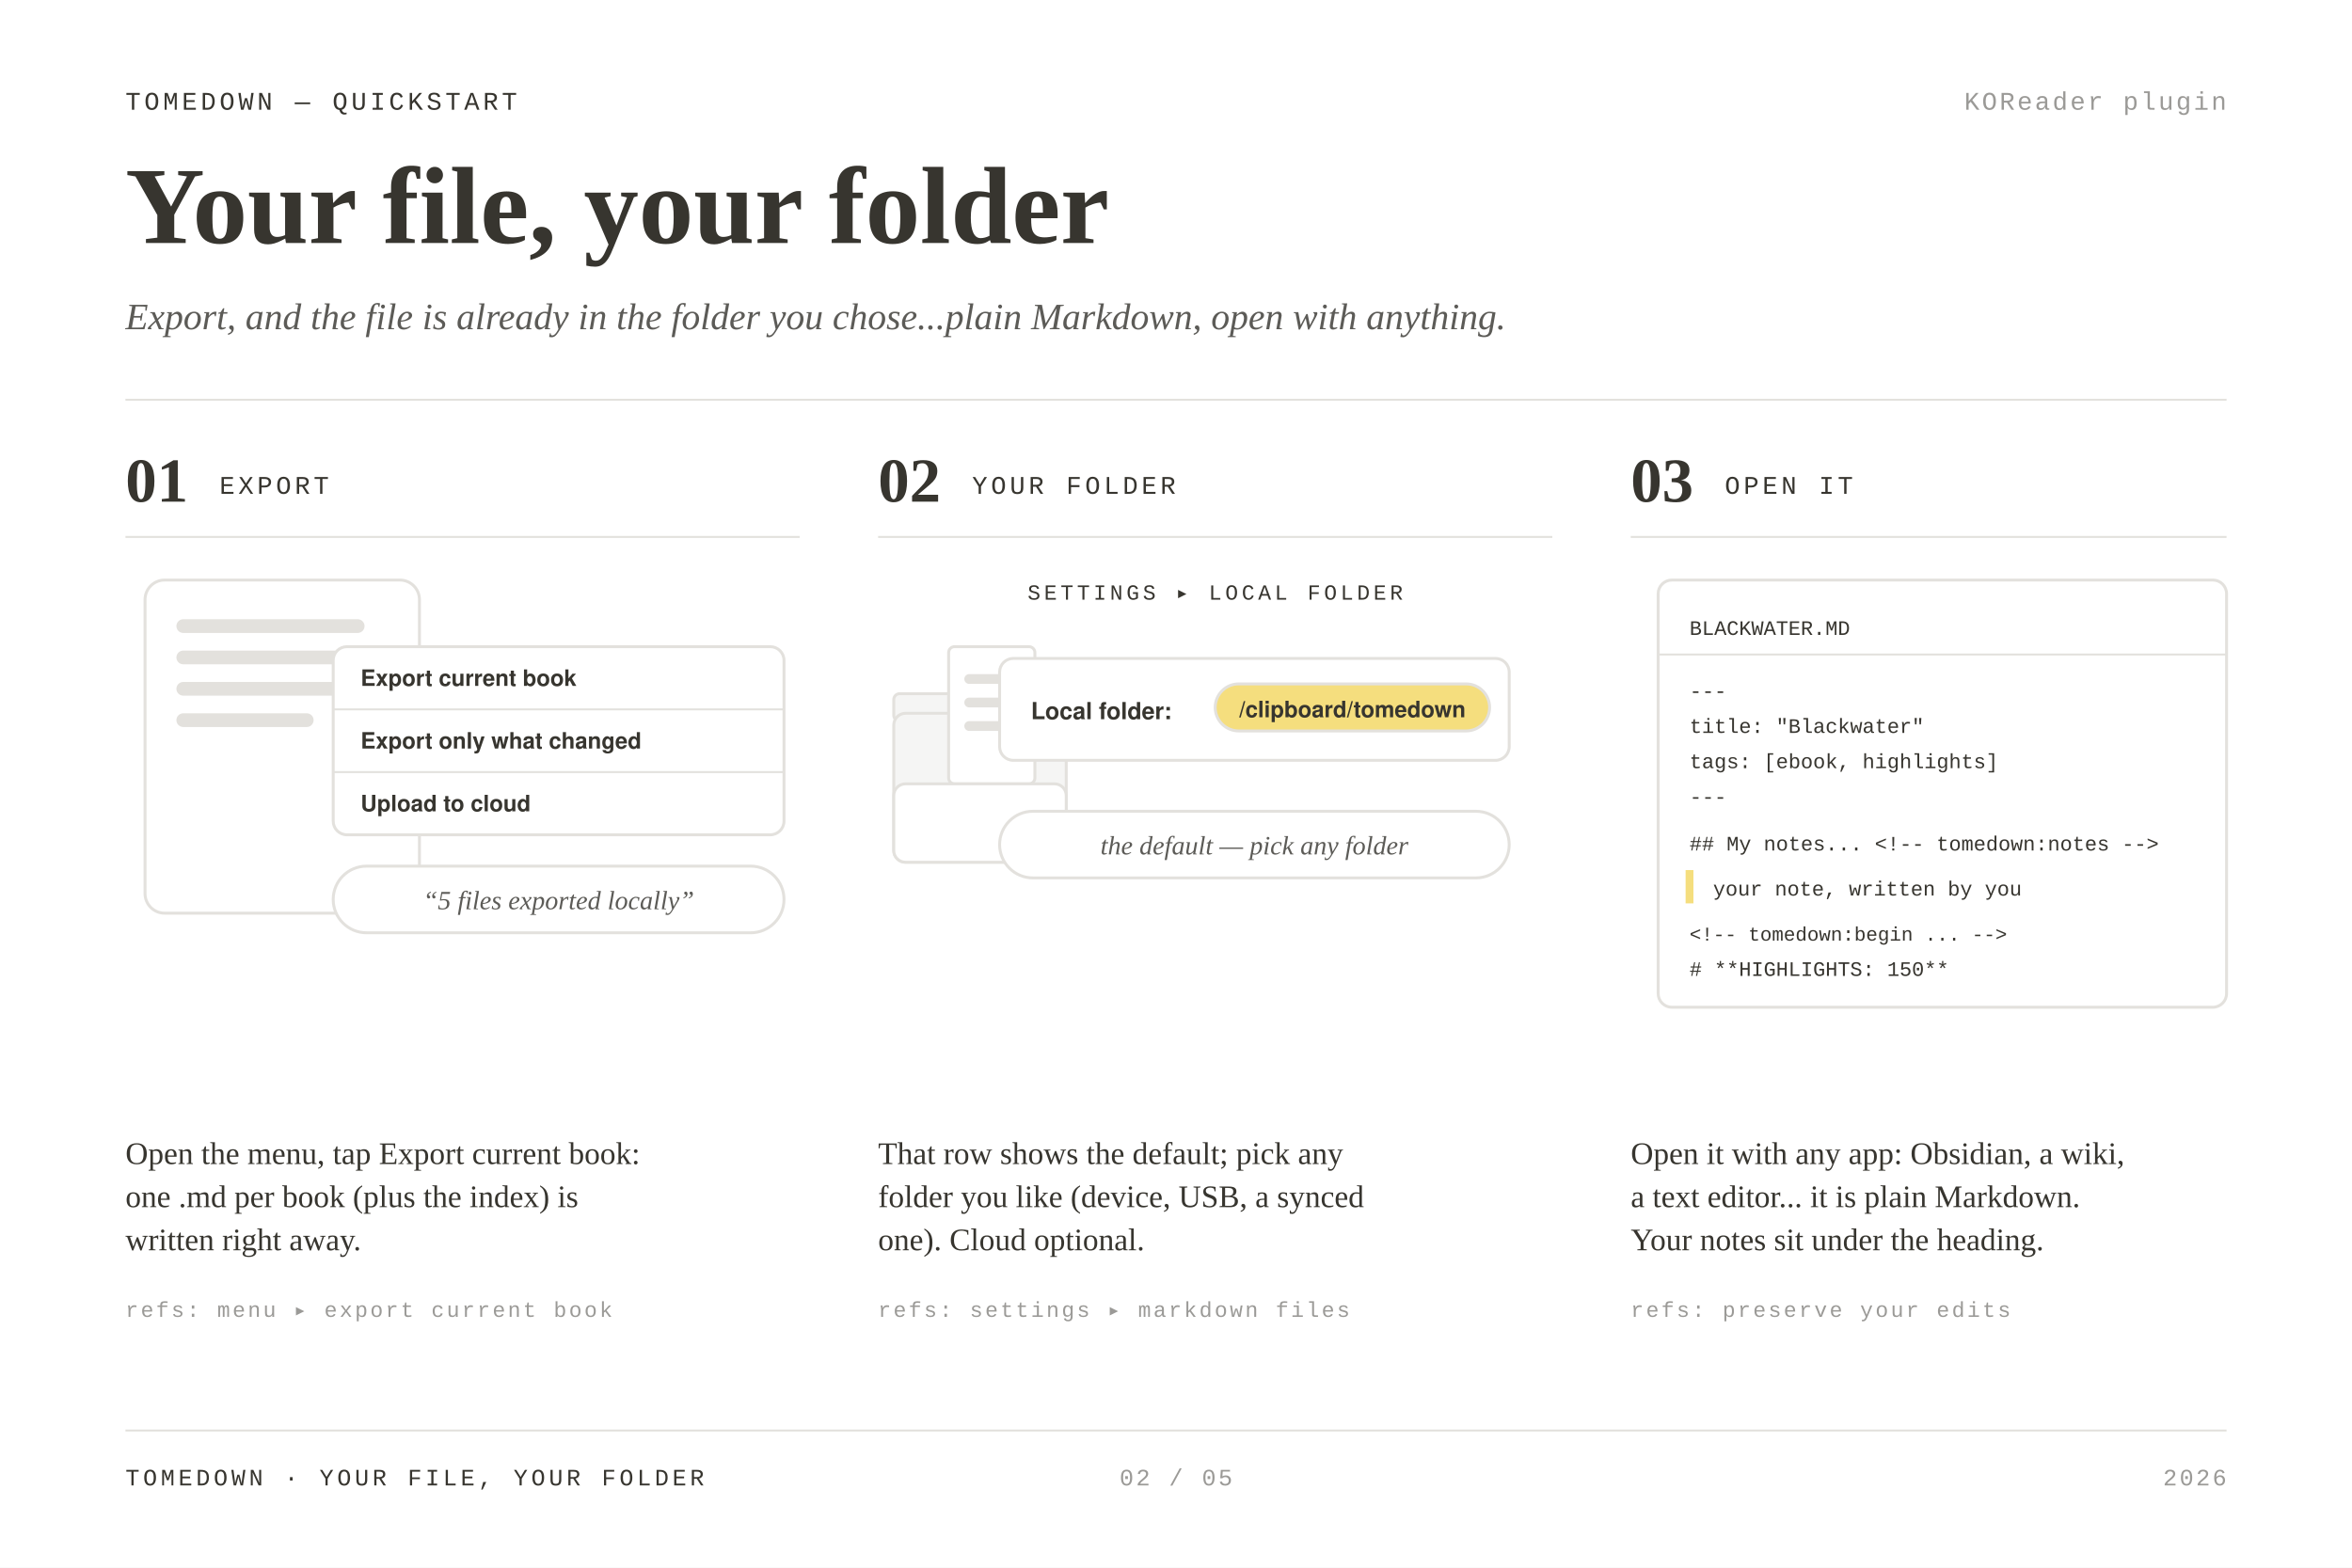
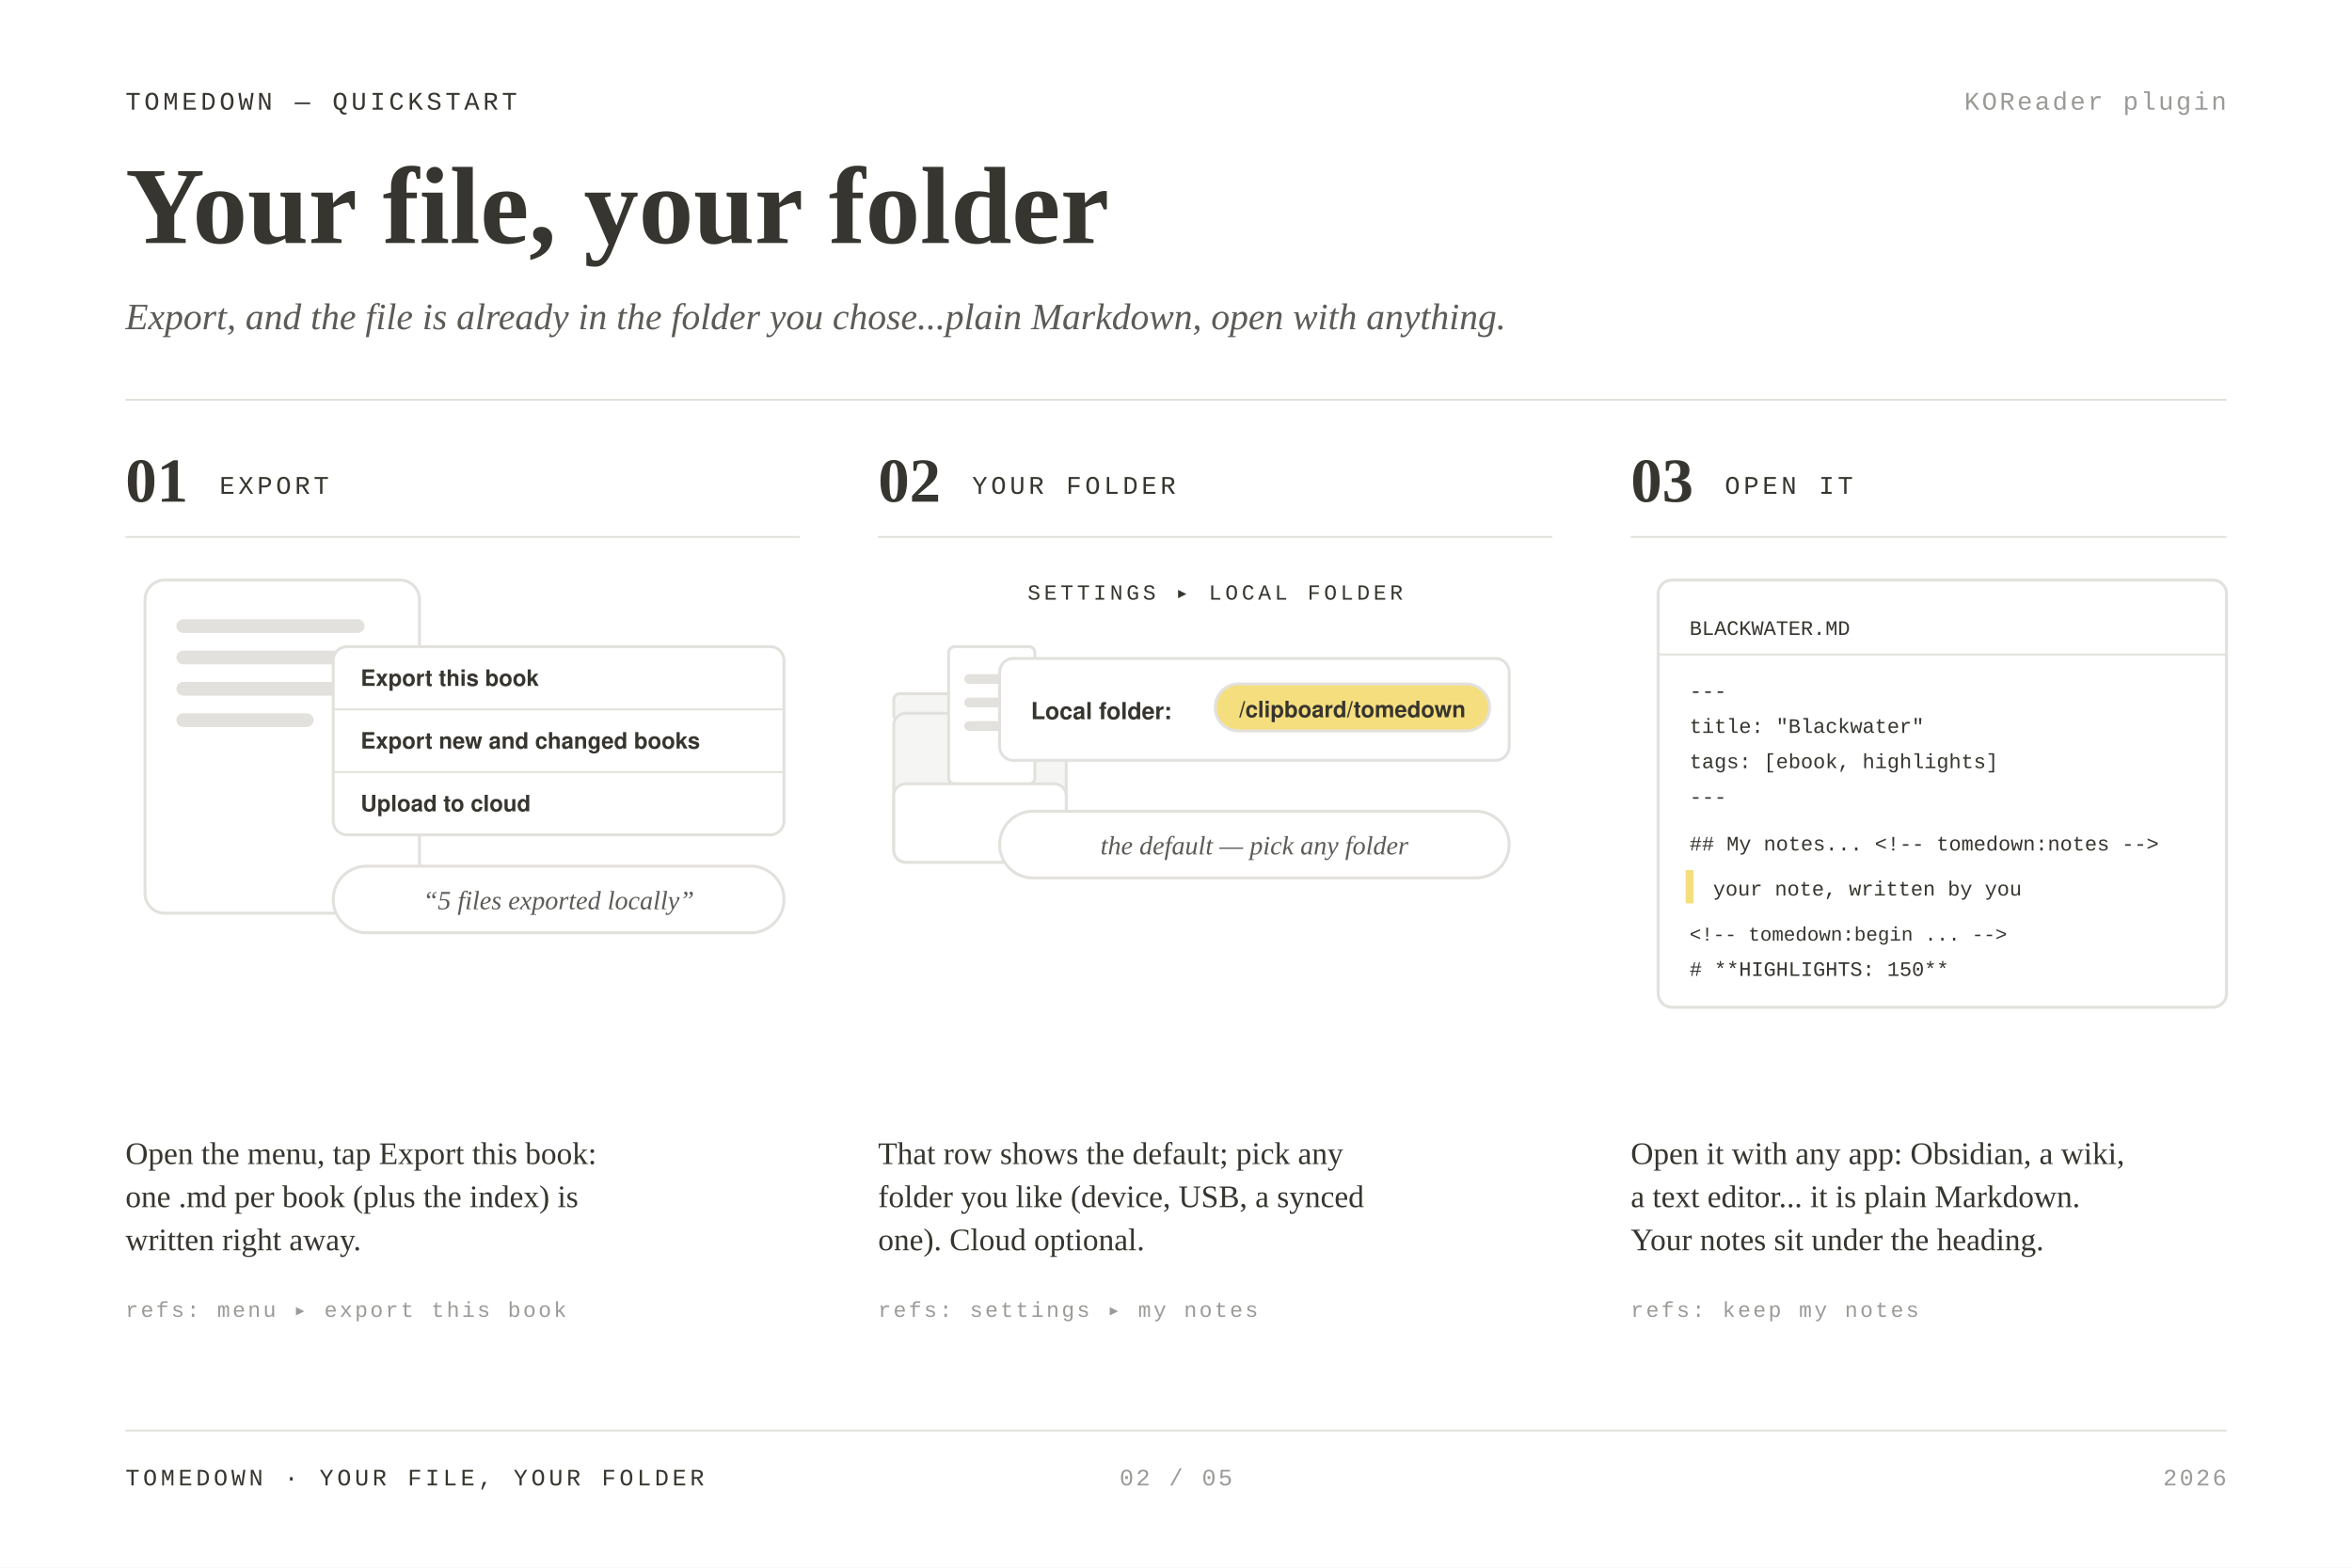
<svg xmlns="http://www.w3.org/2000/svg" width="1740" height="1160" viewBox="0 0 1200 800" role="img" aria-label="Tomedown quickstart tutorial 02 — Your file, your folder: export from the menu, the file lands in the folder you chose, open it with any app">
  <style>
    .display { font-family: Georgia, "Times New Roman", serif; font-weight: 700; fill: #37352F; }
    .deck    { font-family: Georgia, "Times New Roman", serif; font-style: italic; fill: #5C5B57; }
    .label   { font-family: "SF Mono", Menlo, Consolas, "Liberation Mono", monospace; letter-spacing: 1.8px; fill: #37352F; }
    .labelm  { font-family: "SF Mono", Menlo, Consolas, "Liberation Mono", monospace; letter-spacing: 1.2px; fill: #9B9A97; }
    .body    { font-family: Georgia, "Times New Roman", serif; fill: #37352F; }
    .menu    { font-family: "Helvetica Neue", Helvetica, Arial, sans-serif; font-weight: 700; fill: #37352F; }
    .code    { font-family: "SF Mono", Menlo, Consolas, "Liberation Mono", monospace; fill: #37352F; }
    .rule    { stroke: #E3E1DD; stroke-width: 1; }
    .hair    { stroke: #E3E1DD; stroke-width: 1; opacity: 1; }
    .card    { fill: #FFFFFF; stroke: #E3E1DD; stroke-width: 1.5; }
    .frame   { fill: #FFFFFF; stroke: #E3E1DD; stroke-width: 1.5; }
    .skel    { fill: #E3E1DD; }
    .accent  { fill: #F5DE7E; }
  </style>
  <rect width="1200" height="800" fill="#FFFFFF" />
  <text class="label" x="64" y="56" font-size="13">TOMEDOWN — QUICKSTART</text>
  <text class="labelm" x="1136" y="56" font-size="13" text-anchor="end">KOReader plugin</text>
  <text class="display" x="64" y="124" font-size="56">Your file, your folder</text>
  <text class="deck" x="64" y="168" font-size="19">Export, and the file is already in the folder you chose...plain Markdown, open with anything.</text>
  <line class="rule" x1="64" y1="204" x2="1136" y2="204" />
  <text class="display" x="64" y="256" font-size="32">01</text>
  <text class="label" x="112" y="252" font-size="13">EXPORT</text>
  <line class="hair" x1="64" y1="274" x2="408" y2="274" />
  <rect class="frame" x="74" y="296" width="140" height="170" rx="10" />
  <rect class="skel" x="90" y="316" width="96" height="7" rx="3.5" />
  <rect class="skel" x="90" y="332" width="88" height="7" rx="3.5" />
  <rect class="skel" x="90" y="348" width="96" height="7" rx="3.5" />
  <rect class="skel" x="90" y="364" width="70" height="7" rx="3.5" />
  <rect class="card" x="170" y="330" width="230" height="96" rx="7" />
  <line class="hair" x1="170" y1="362" x2="400" y2="362" />
  <line class="hair" x1="170" y1="394" x2="400" y2="394" />
-   <text class="menu" x="184" y="350" font-size="11.5">Export current book</text>
-   <text class="menu" x="184" y="382" font-size="11.5">Export only what changed</text>
+   <text class="menu" x="184" y="350" font-size="11.5">Export this book</text>
+   <text class="menu" x="184" y="382" font-size="11.5">Export new and changed books</text>
  <text class="menu" x="184" y="414" font-size="11.5">Upload to cloud</text>
  <rect x="170" y="442" width="230" height="34" rx="17" fill="#FFFFFF" stroke="#E3E1DD" stroke-width="1.5" />
  <text class="deck" x="285" y="464" font-size="13.5" text-anchor="middle">“5 files exported locally”</text>
-   <text class="body" x="64" y="594" font-size="16">Open the menu, tap Export current book:</text>
+   <text class="body" x="64" y="594" font-size="16">Open the menu, tap Export this book:</text>
  <text class="body" x="64" y="616" font-size="16">one .md per book (plus the index) is</text>
  <text class="body" x="64" y="638" font-size="16">written right away.</text>
-   <text class="labelm" x="64" y="672" font-size="11">refs: menu ▸ export current book</text>
+   <text class="labelm" x="64" y="672" font-size="11">refs: menu ▸ export this book</text>
  <text class="display" x="448" y="256" font-size="32">02</text>
  <text class="label" x="496" y="252" font-size="13">YOUR FOLDER</text>
  <line class="hair" x1="448" y1="274" x2="792" y2="274" />
  <text class="label" x="620" y="306" font-size="11" text-anchor="middle">SETTINGS ▸ LOCAL FOLDER</text>
  <rect x="456" y="354" width="34" height="14" rx="3" fill="#F5F5F4" stroke="#E3E1DD" stroke-width="1.5" />
  <rect x="456" y="364" width="88" height="76" rx="6" fill="#F5F5F4" stroke="#E3E1DD" stroke-width="1.5" />
  <rect class="card" x="484" y="330" width="44" height="70" rx="3" />
  <rect class="skel" x="492" y="344" width="28" height="5" rx="2.5" />
  <rect class="skel" x="492" y="356" width="24" height="5" rx="2.5" />
  <rect class="skel" x="492" y="368" width="28" height="5" rx="2.5" />
  <rect class="card" x="456" y="400" width="88" height="40" rx="6" />
  <rect class="card" x="510" y="336" width="260" height="52" rx="7" />
  <rect class="accent" x="620" y="349" width="140" height="24" rx="12" stroke="#E3E1DD" stroke-width="1.5" />
  <text class="menu" x="526" y="367" font-size="12">Local folder:</text>
  <text class="menu" x="690" y="366" font-size="11.5" text-anchor="middle">/clipboard/tomedown</text>
  <rect x="510" y="414" width="260" height="34" rx="17" fill="#FFFFFF" stroke="#E3E1DD" stroke-width="1.5" />
  <text class="deck" x="640" y="436" font-size="13.5" text-anchor="middle">the default — pick any folder</text>
  <text class="body" x="448" y="594" font-size="16">That row shows the default; pick any</text>
  <text class="body" x="448" y="616" font-size="16">folder you like (device, USB, a synced</text>
  <text class="body" x="448" y="638" font-size="16">one). Cloud optional.</text>
-   <text class="labelm" x="448" y="672" font-size="11">refs: settings ▸ markdown files</text>
+   <text class="labelm" x="448" y="672" font-size="11">refs: settings ▸ my notes</text>
  <text class="display" x="832" y="256" font-size="32">03</text>
  <text class="label" x="880" y="252" font-size="13">OPEN IT</text>
  <line class="hair" x1="832" y1="274" x2="1136" y2="274" />
  <rect class="card" x="846" y="296" width="290" height="218" rx="7" />
  <line class="hair" x1="846" y1="334" x2="1136" y2="334" />
  <text class="code" x="862" y="324" font-size="10.5" fill="#9B9A97">BLACKWATER.MD</text>
  <text class="code" x="862" y="356" font-size="10.5">---</text>
  <text class="code" x="862" y="374" font-size="10.5">title: "Blackwater"</text>
  <text class="code" x="862" y="392" font-size="10.5">tags: [ebook, highlights]</text>
  <text class="code" x="862" y="410" font-size="10.5">---</text>
  <text class="code" x="862" y="434" font-size="10.5">## My notes... &lt;!-- tomedown:notes --&gt;</text>
  <rect class="accent" x="860" y="444" width="4" height="17" />
  <text class="code" x="874" y="457" font-size="10.5">your note, written by you</text>
  <text class="code" x="862" y="480" font-size="10" fill="#9B9A97">&lt;!-- tomedown:begin ... --&gt;</text>
  <text class="code" x="862" y="498" font-size="10.5"># **HIGHLIGHTS: 150**</text>
  <text class="body" x="832" y="594" font-size="16">Open it with any app: Obsidian, a wiki,</text>
  <text class="body" x="832" y="616" font-size="16">a text editor... it is plain Markdown.</text>
  <text class="body" x="832" y="638" font-size="16">Your notes sit under the heading.</text>
-   <text class="labelm" x="832" y="672" font-size="11">refs: preserve your edits</text>
+   <text class="labelm" x="832" y="672" font-size="11">refs: keep my notes</text>
  <line class="rule" x1="64" y1="730" x2="1136" y2="730" />
  <text class="label" x="64" y="758" font-size="12">TOMEDOWN · YOUR FILE, YOUR FOLDER</text>
  <text class="labelm" x="600" y="758" font-size="12" text-anchor="middle">02 / 05</text>
  <text class="labelm" x="1136" y="758" font-size="12" text-anchor="end">2026</text>
</svg>
